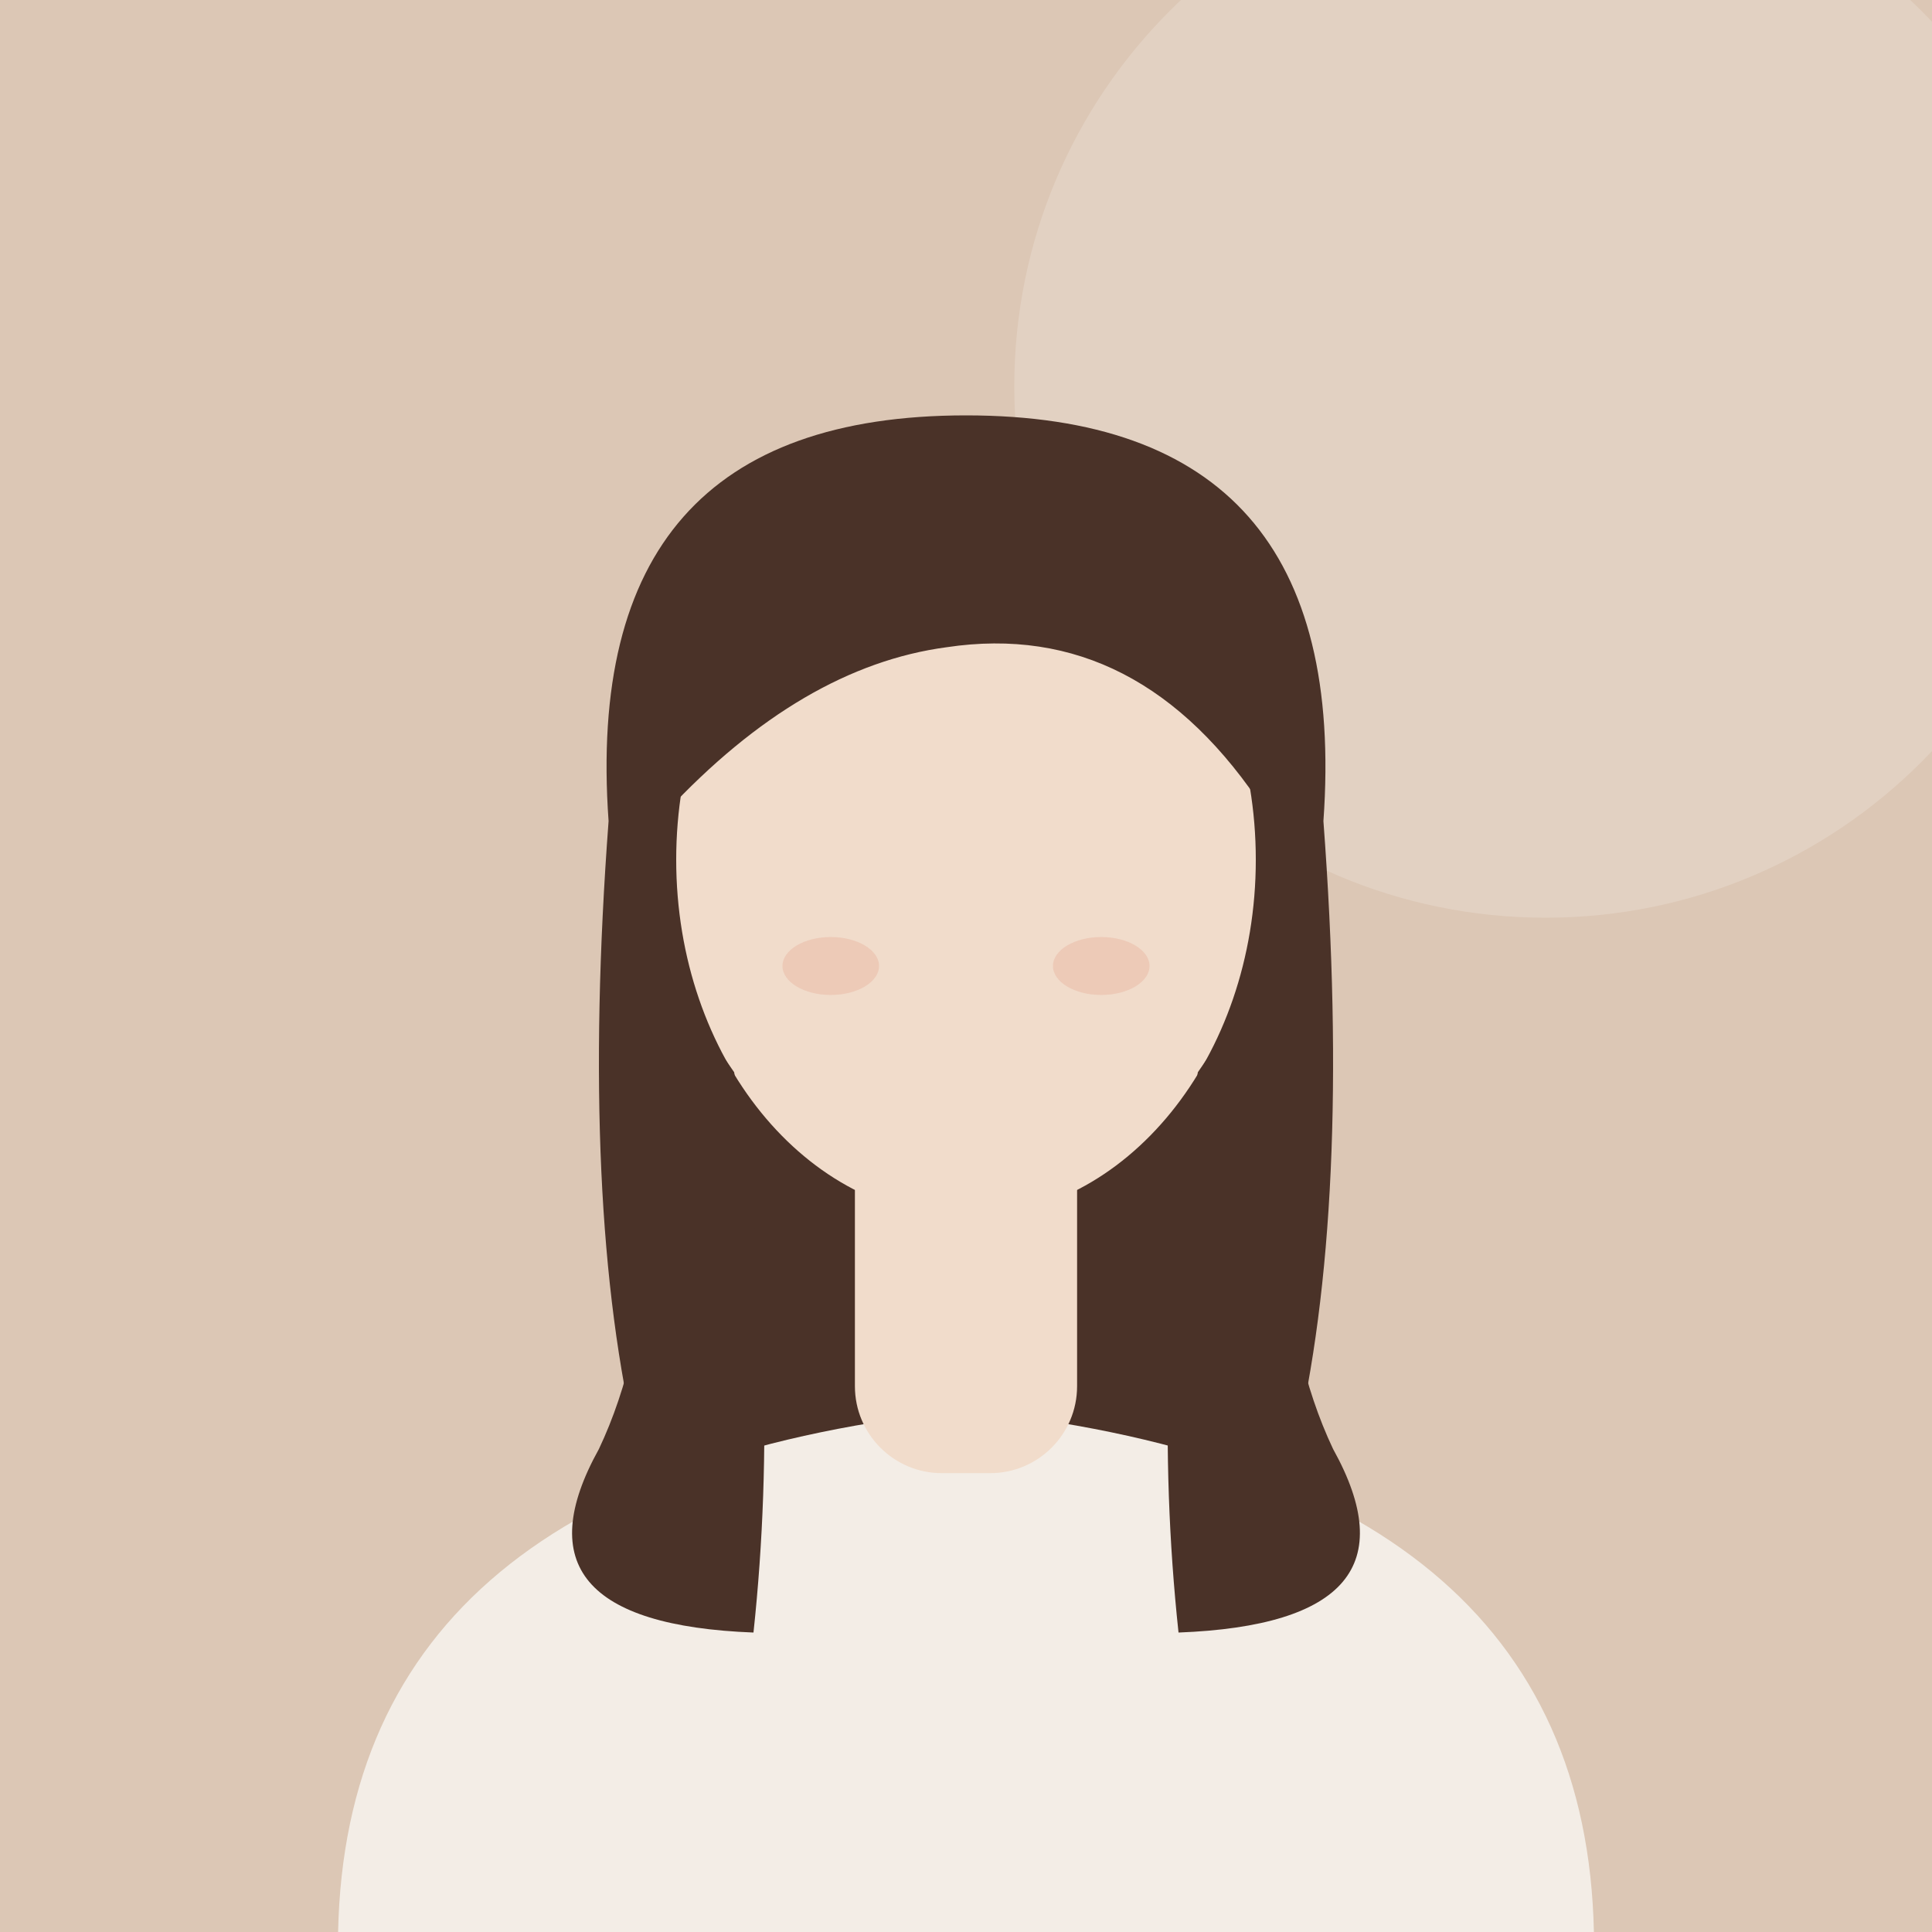
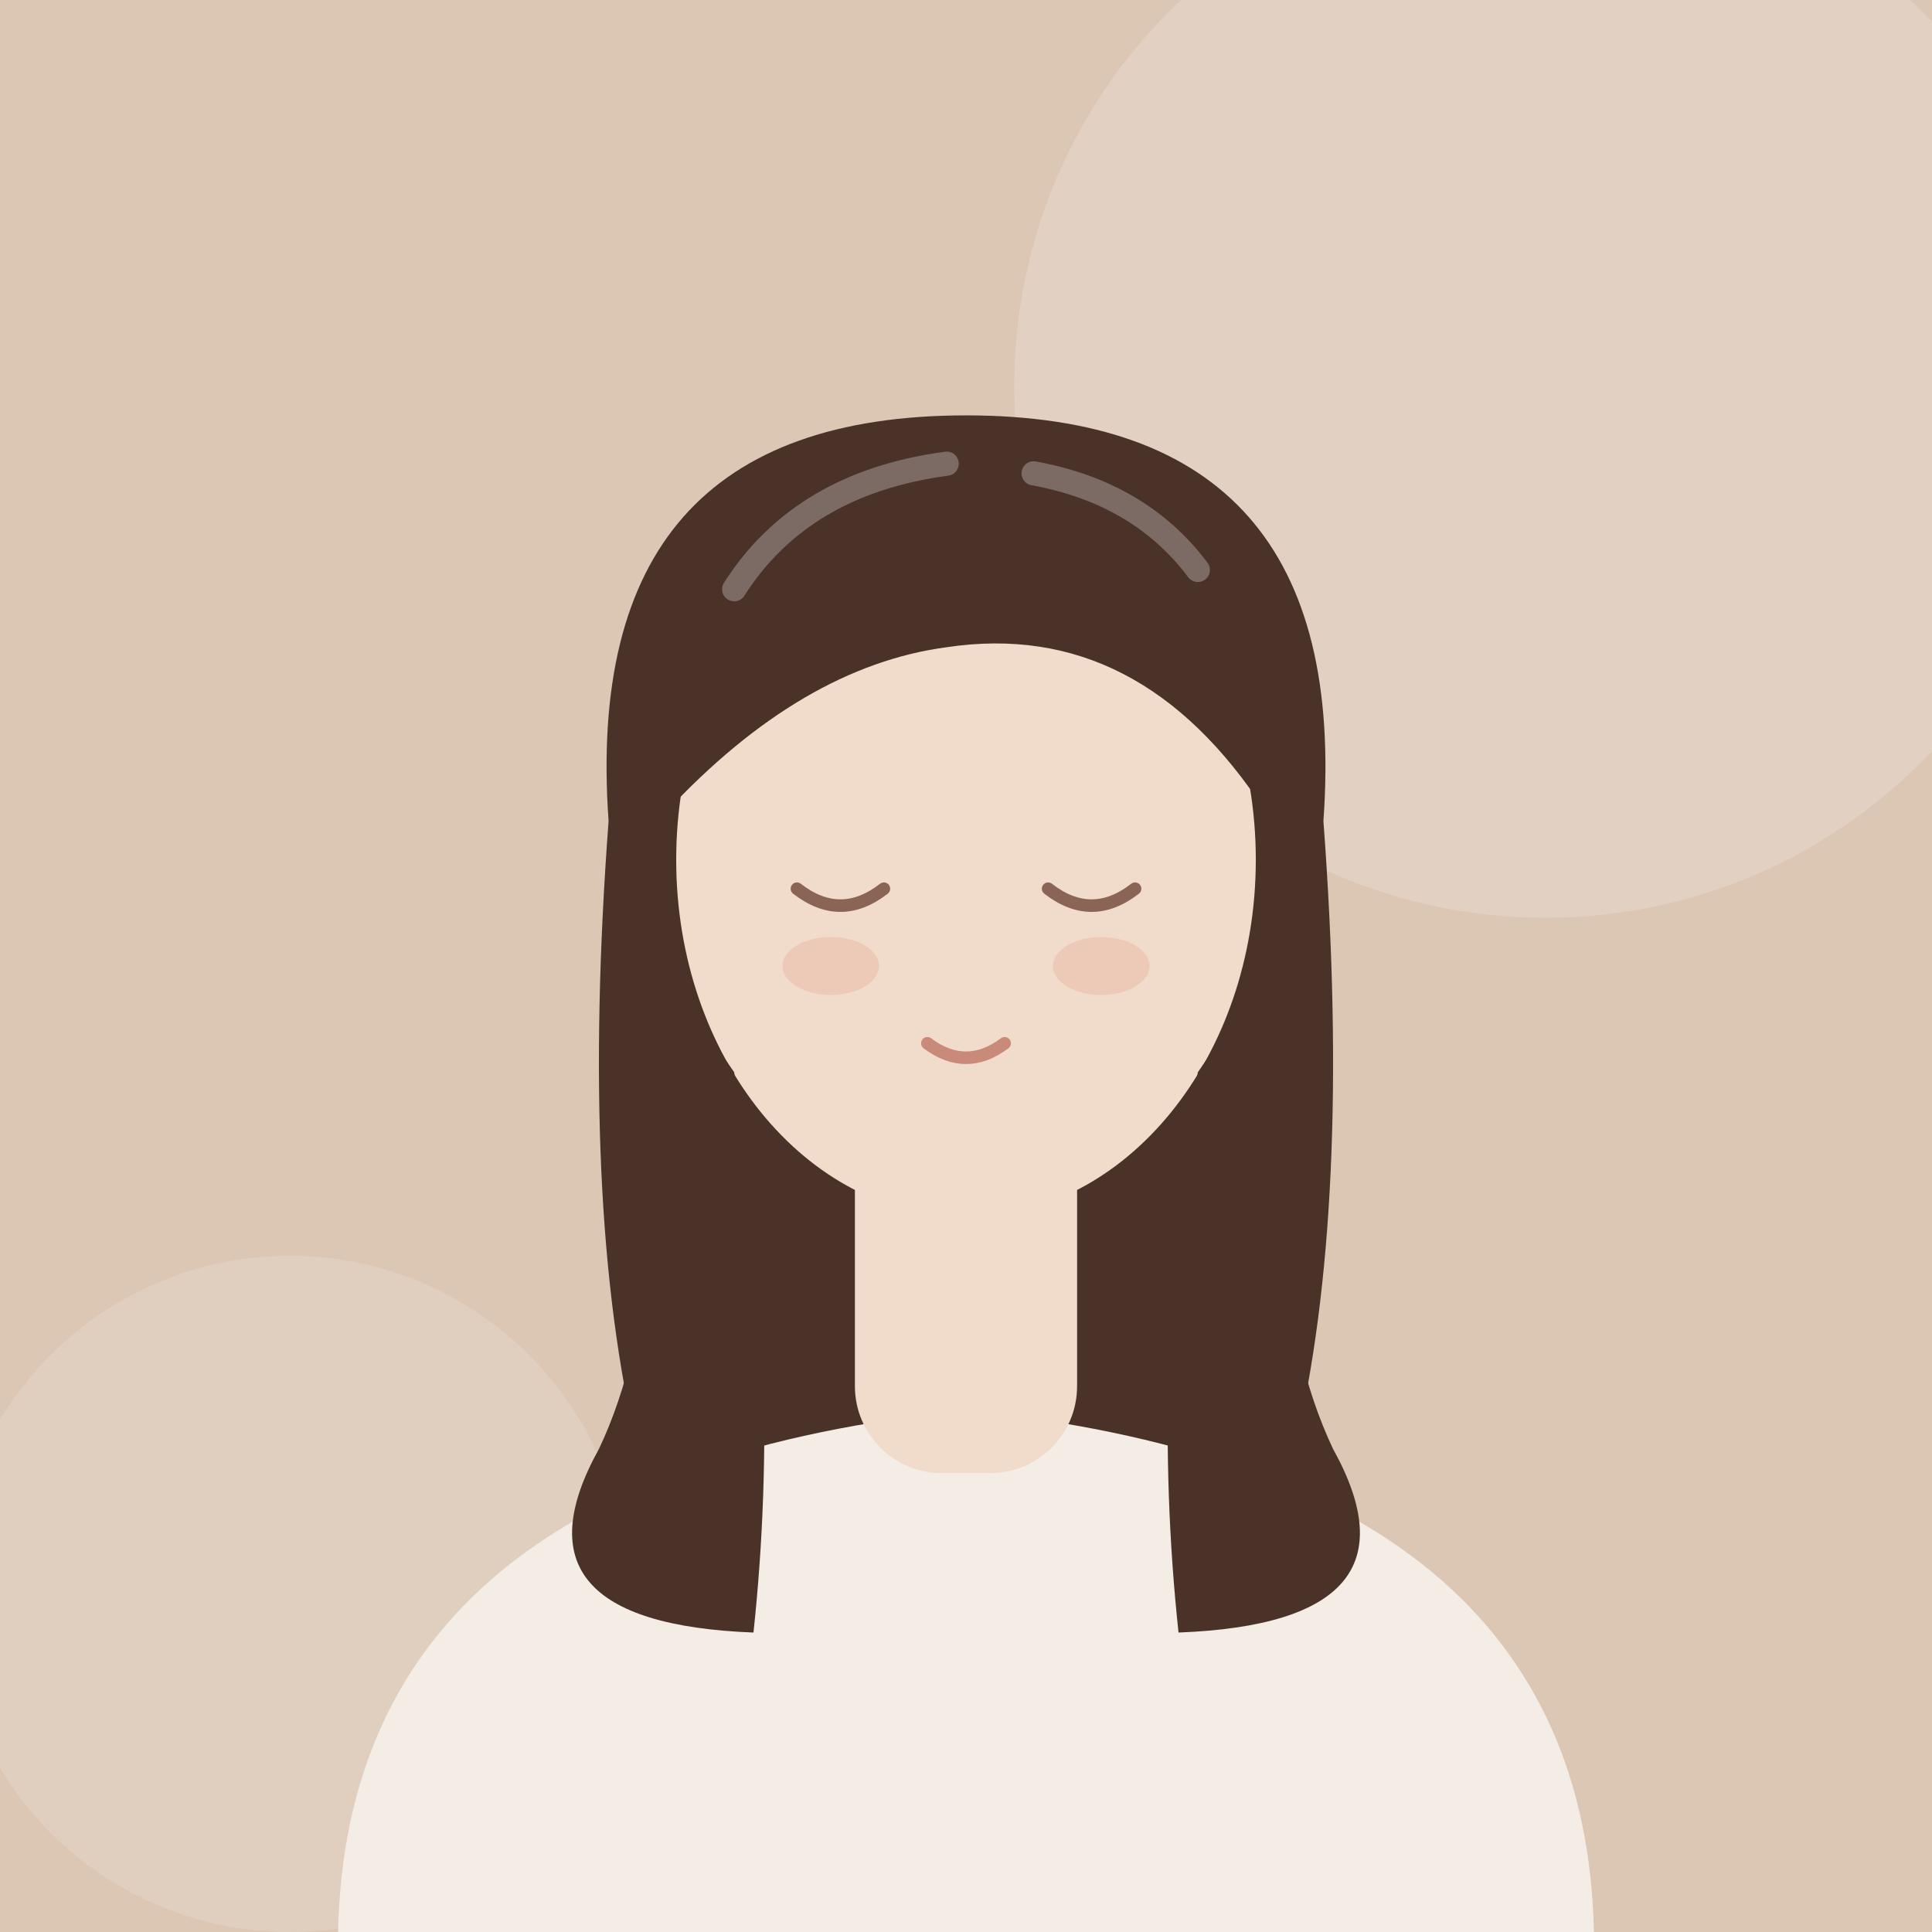
<svg xmlns="http://www.w3.org/2000/svg" viewBox="0 0 400 400">
  <rect width="400" height="400" fill="#dcc7b5" />
  <circle cx="320" cy="80" r="110" fill="#fff" opacity=".18" />
+   <circle cx="60" cy="330" r="70" fill="#fff" opacity=".12" />
  <path d="M126 170 Q120 86 200 86 Q280 86 274 170 Q280 250 268 300 L132 300 Q120 250 126 170 Z" fill="#4a3228" />
  <path d="M70 400 Q72 305 200 292 Q328 305 330 400 Z" fill="#f3ede6" />
  <rect x="177" y="225" width="46" height="80" rx="18" fill="#f1dccb" />
  <ellipse cx="200" cy="178" rx="60" ry="74" fill="#f1dccb" />
  <ellipse cx="172" cy="200" rx="10" ry="6" fill="#e8b4a0" opacity=".45" />
  <ellipse cx="228" cy="200" rx="10" ry="6" fill="#e8b4a0" opacity=".45" />
  <path d="M138 168 Q138 98 200 96 Q262 98 262 168 Q236 128 196 134 Q166 138 138 168 Z" fill="#4a3228" />
  <path d="M130 190 Q142 262 124 300 Q104 336 156 338 Q162 282 152 222 Z" fill="#4a3228" />
  <path d="M270 190 Q258 262 276 300 Q296 336 244 338 Q238 282 248 222 Z" fill="#4a3228" />
+   <g fill="none" stroke="#8a6454" stroke-width="2.6" stroke-linecap="round">
+     <path d="M165 184 Q174 191 183 184" />
+     <path d="M217 184 Q226 191 235 184" />
+     <path d="M192 216 Q200 222 208 216" stroke="#c98a7a" />
+   </g>
+   <g fill="none" stroke="#fff" stroke-opacity=".28" stroke-width="5" stroke-linecap="round">
+     <path d="M152 122 Q166 100 196 96" />
+     <path d="M214 98 Q236 102 248 118" />
+   </g>
</svg>
